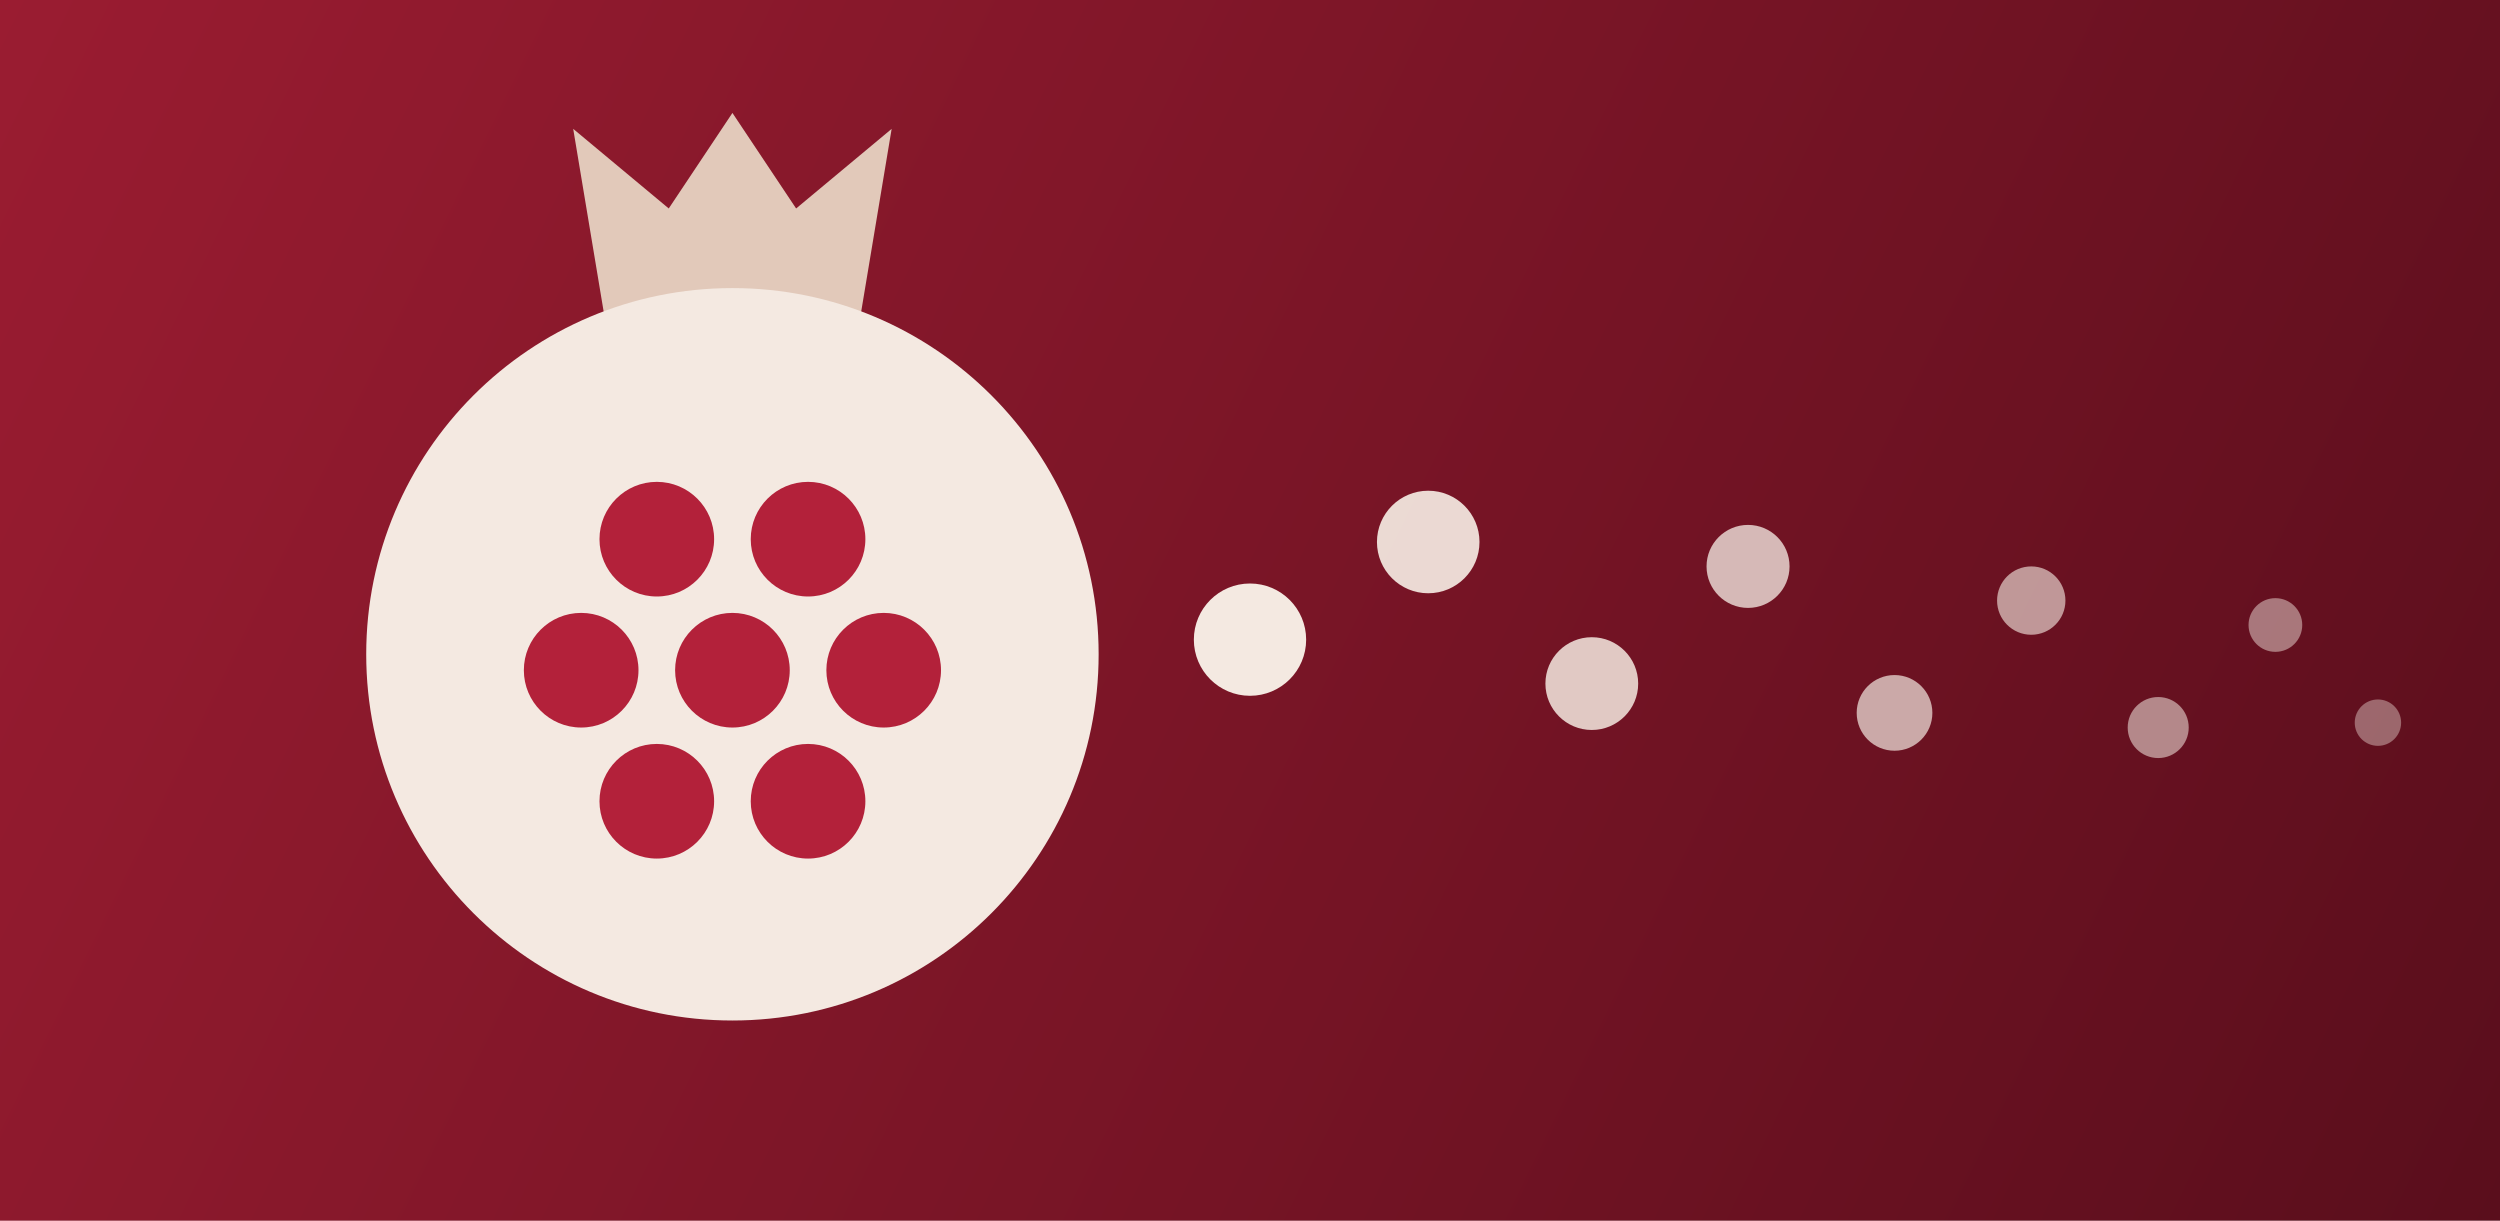
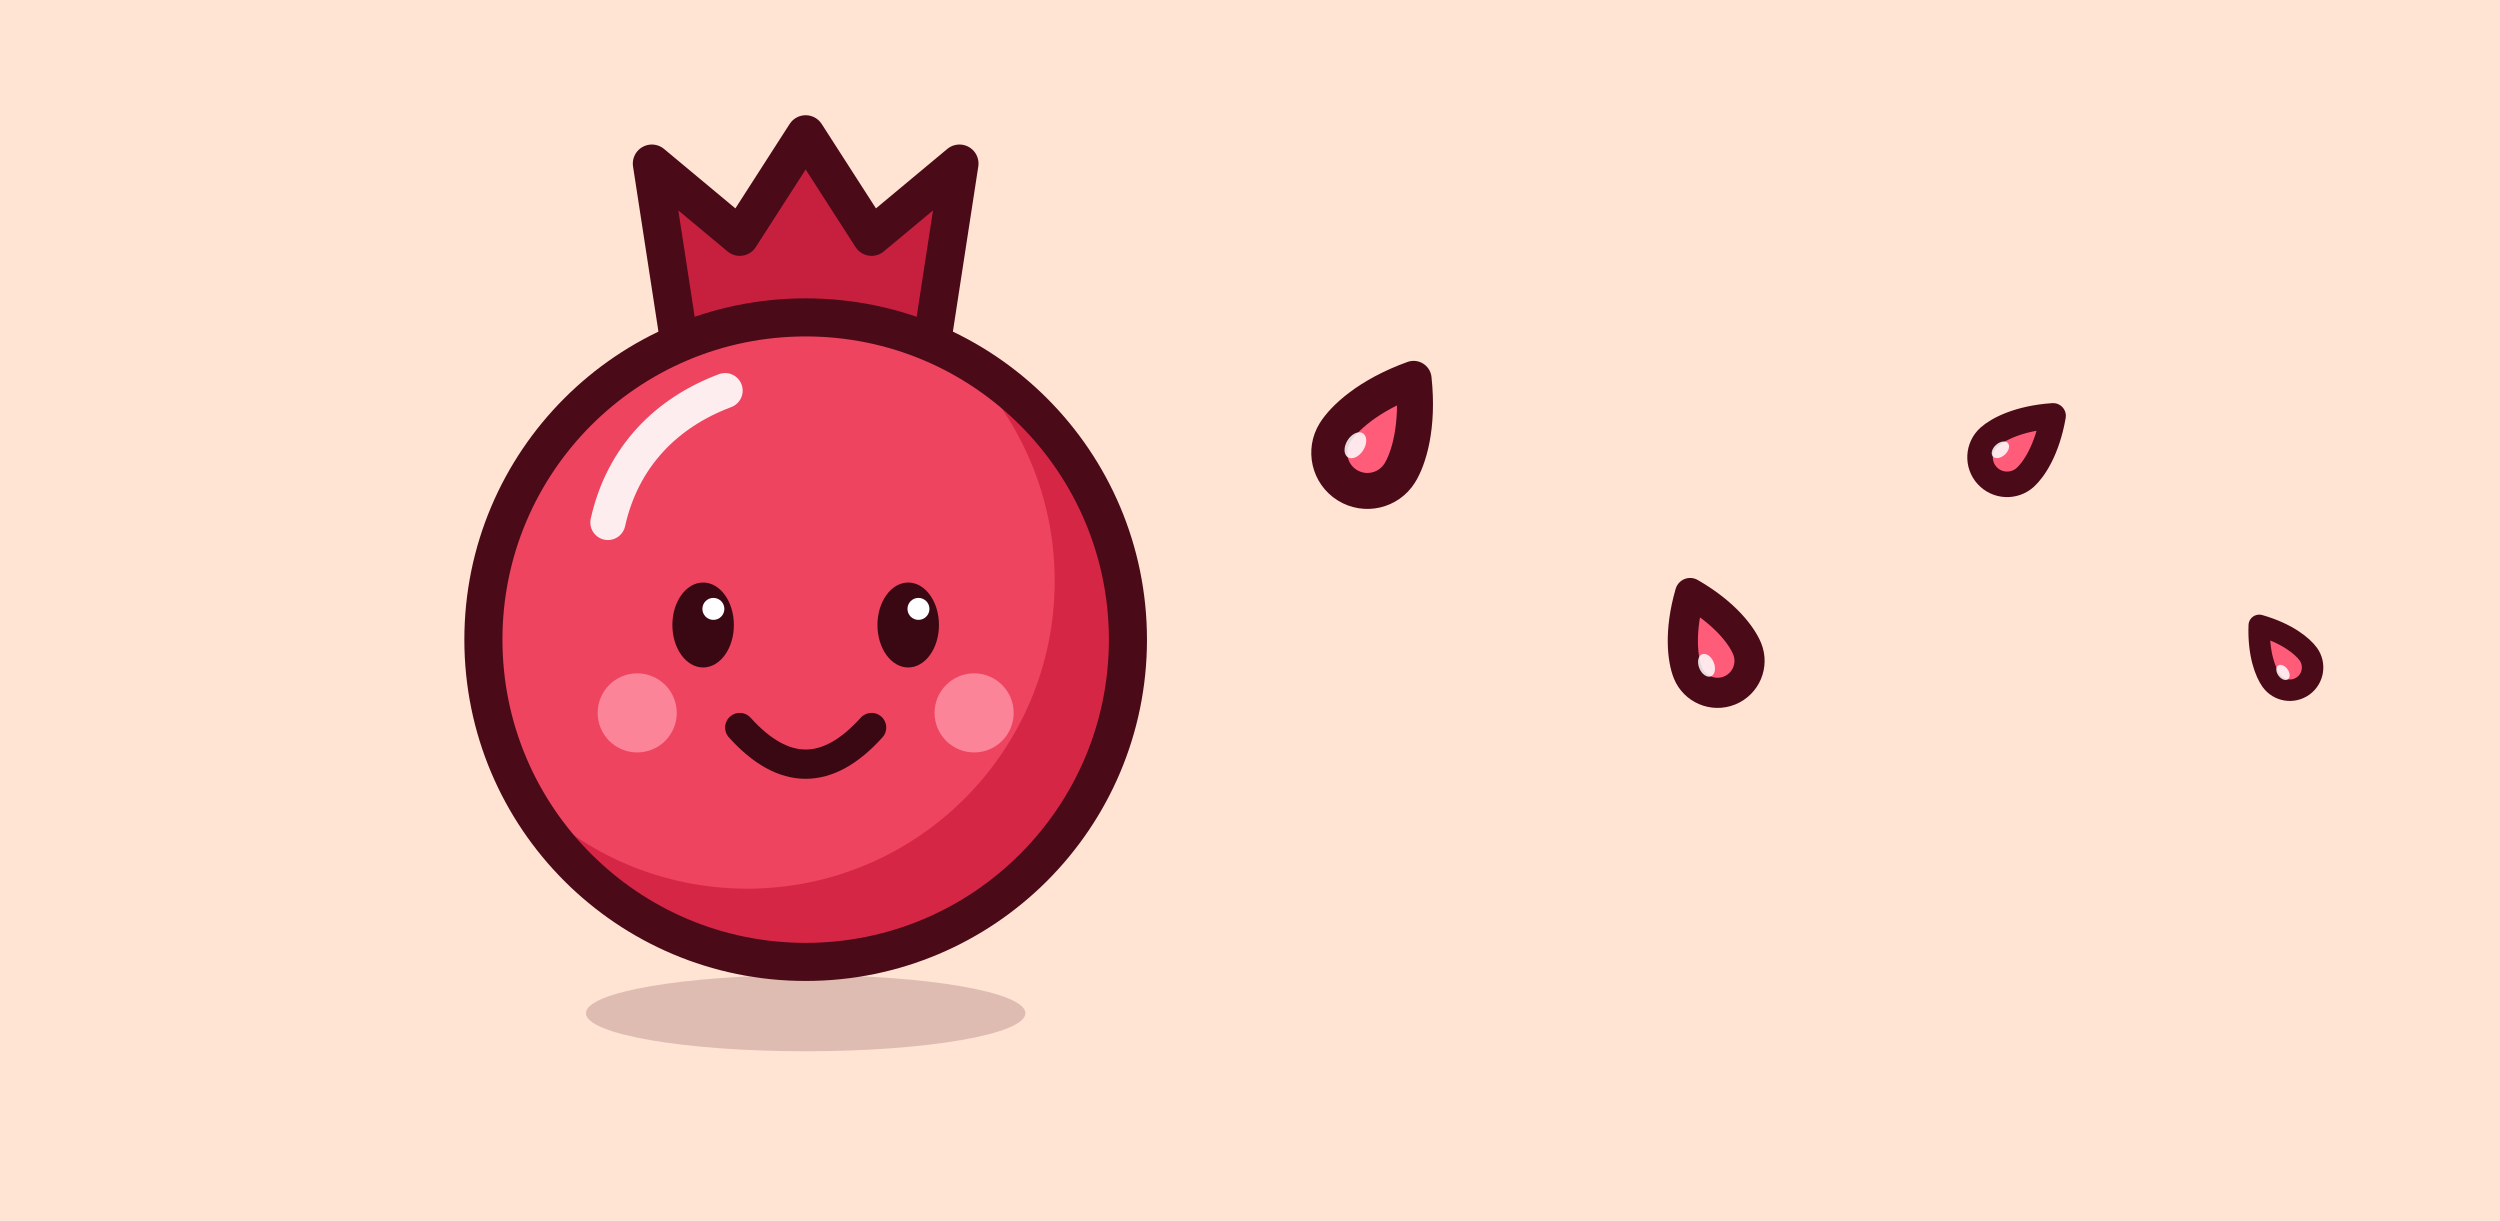
<svg xmlns="http://www.w3.org/2000/svg" viewBox="0 0 1024 500" width="1024" height="500">
  <defs>
-     <linearGradient id="bg" gradientUnits="userSpaceOnUse" x1="0" y1="0" x2="1024" y2="500">
-       <stop offset="0" stop-color="#9A1C31" />
-       <stop offset="1" stop-color="#5A0E1C" />
-     </linearGradient>
+     <clipPath id="pomBody">
+       <circle cx="54" cy="59" r="22" />
+     </clipPath>
  </defs>
-   <rect width="1024" height="500" fill="url(#bg)" />
-   <g transform="translate(-52.17 -110.26) scale(6.5217)">
-     <path fill="#E2C9BA" d="M46 37L44 25l6 5 4-6 4 6 6-5-2 12z" />
-     <circle cx="54" cy="58" r="23" fill="#F4E9E1" />
-     <g fill="#B3213A">
-       <circle cx="54" cy="59" r="3.6" />
-       <circle cx="63.5" cy="59" r="3.6" />
-       <circle cx="58.75" cy="67.23" r="3.6" />
-       <circle cx="49.25" cy="67.23" r="3.6" />
-       <circle cx="44.5" cy="59" r="3.6" />
-       <circle cx="49.25" cy="50.77" r="3.6" />
-       <circle cx="58.75" cy="50.77" r="3.6" />
-     </g>
+   <rect width="1024" height="500" fill="#FFE3D3" />
+   <g transform="translate(6 -92) scale(6)">
+     <ellipse cx="54" cy="84.5" rx="15" ry="2.6" fill="#4A0A18" opacity="0.18" />
+     <path d="M45.5 39.5L43.5 26.5l6 5 4.5-7 4.5 7 6-5-2 13Z" fill="#C7203F" stroke="#4A0A18" stroke-width="2.6" stroke-linejoin="round" />
+     <circle cx="54" cy="59" r="22" fill="#D62645" />
+     <circle cx="50" cy="55" r="21" fill="#EE4460" clip-path="url(#pomBody)" />
+     <circle cx="54" cy="59" r="22" fill="none" stroke="#4A0A18" stroke-width="2.6" />
+     <path d="M40.5 51C41.5 46.5 44.5 43.5 48.5 42" fill="none" stroke="#FFFFFF" stroke-width="2.4" stroke-linecap="round" opacity="0.9" />
+     <circle cx="42.5" cy="64" r="2.7" fill="#FF8FA3" opacity="0.85" />
+     <circle cx="65.5" cy="64" r="2.7" fill="#FF8FA3" opacity="0.85" />
+     <ellipse cx="47" cy="58" rx="2.1" ry="2.9" fill="#3A0812" />
+     <ellipse cx="61" cy="58" rx="2.1" ry="2.9" fill="#3A0812" />
+     <circle cx="47.7" cy="56.9" r="0.75" fill="#FFFFFF" />
+     <circle cx="61.7" cy="56.9" r="0.75" fill="#FFFFFF" />
+     <path d="M49.5 65Q54 70 58.5 65" fill="none" stroke="#3A0812" stroke-width="2" stroke-linecap="round" />
  </g>
-   <g fill="#F4E9E1">
-     <circle cx="512" cy="262" r="23" />
-     <circle cx="585" cy="222" r="21" opacity=".925" />
-     <circle cx="652" cy="280" r="19" opacity=".85" />
-     <circle cx="716" cy="232" r="17" opacity=".775" />
-     <circle cx="776" cy="292" r="15.5" opacity=".7" />
-     <circle cx="832" cy="246" r="14" opacity=".625" />
-     <circle cx="884" cy="298" r="12.5" opacity=".55" />
-     <circle cx="932" cy="256" r="11" opacity=".475" />
-     <circle cx="974" cy="296" r="9.5" opacity=".4" />
+   <g transform="translate(566 176) rotate(32) scale(6.2) scale(0.36)">
+     <path d="M0 -11C5.5 -4 7 2 7 5A7 7 0 0 1 -7 5C-7 2 -5.5 -4 0 -11Z" fill="#FF5C7A" stroke="#4A0A18" stroke-width="6.6" stroke-linejoin="round" />
+     <ellipse cx="-2.6" cy="5" rx="1.7" ry="2.6" fill="#FFFFFF" opacity="0.85" />
+   </g>
+   <g transform="translate(700 262) rotate(-22) scale(5.2) scale(0.36)">
+     <path d="M0 -11C5.5 -4 7 2 7 5A7 7 0 0 1 -7 5C-7 2 -5.5 -4 0 -11Z" fill="#FF5C7A" stroke="#4A0A18" stroke-width="6.6" stroke-linejoin="round" />
+     <ellipse cx="-2.6" cy="5" rx="1.7" ry="2.6" fill="#FFFFFF" opacity="0.85" />
+   </g>
+   <g transform="translate(828 182) rotate(48) scale(4.4) scale(0.36)">
+     <path d="M0 -11C5.5 -4 7 2 7 5A7 7 0 0 1 -7 5C-7 2 -5.5 -4 0 -11Z" fill="#FF5C7A" stroke="#4A0A18" stroke-width="6.6" stroke-linejoin="round" />
+     <ellipse cx="-2.6" cy="5" rx="1.7" ry="2.6" fill="#FFFFFF" opacity="0.85" />
+   </g>
+   <g transform="translate(934 268) rotate(-36) scale(3.7) scale(0.36)">
+     <path d="M0 -11C5.5 -4 7 2 7 5A7 7 0 0 1 -7 5C-7 2 -5.5 -4 0 -11Z" fill="#FF5C7A" stroke="#4A0A18" stroke-width="6.6" stroke-linejoin="round" />
+     <ellipse cx="-2.6" cy="5" rx="1.7" ry="2.6" fill="#FFFFFF" opacity="0.85" />
  </g>
</svg>
